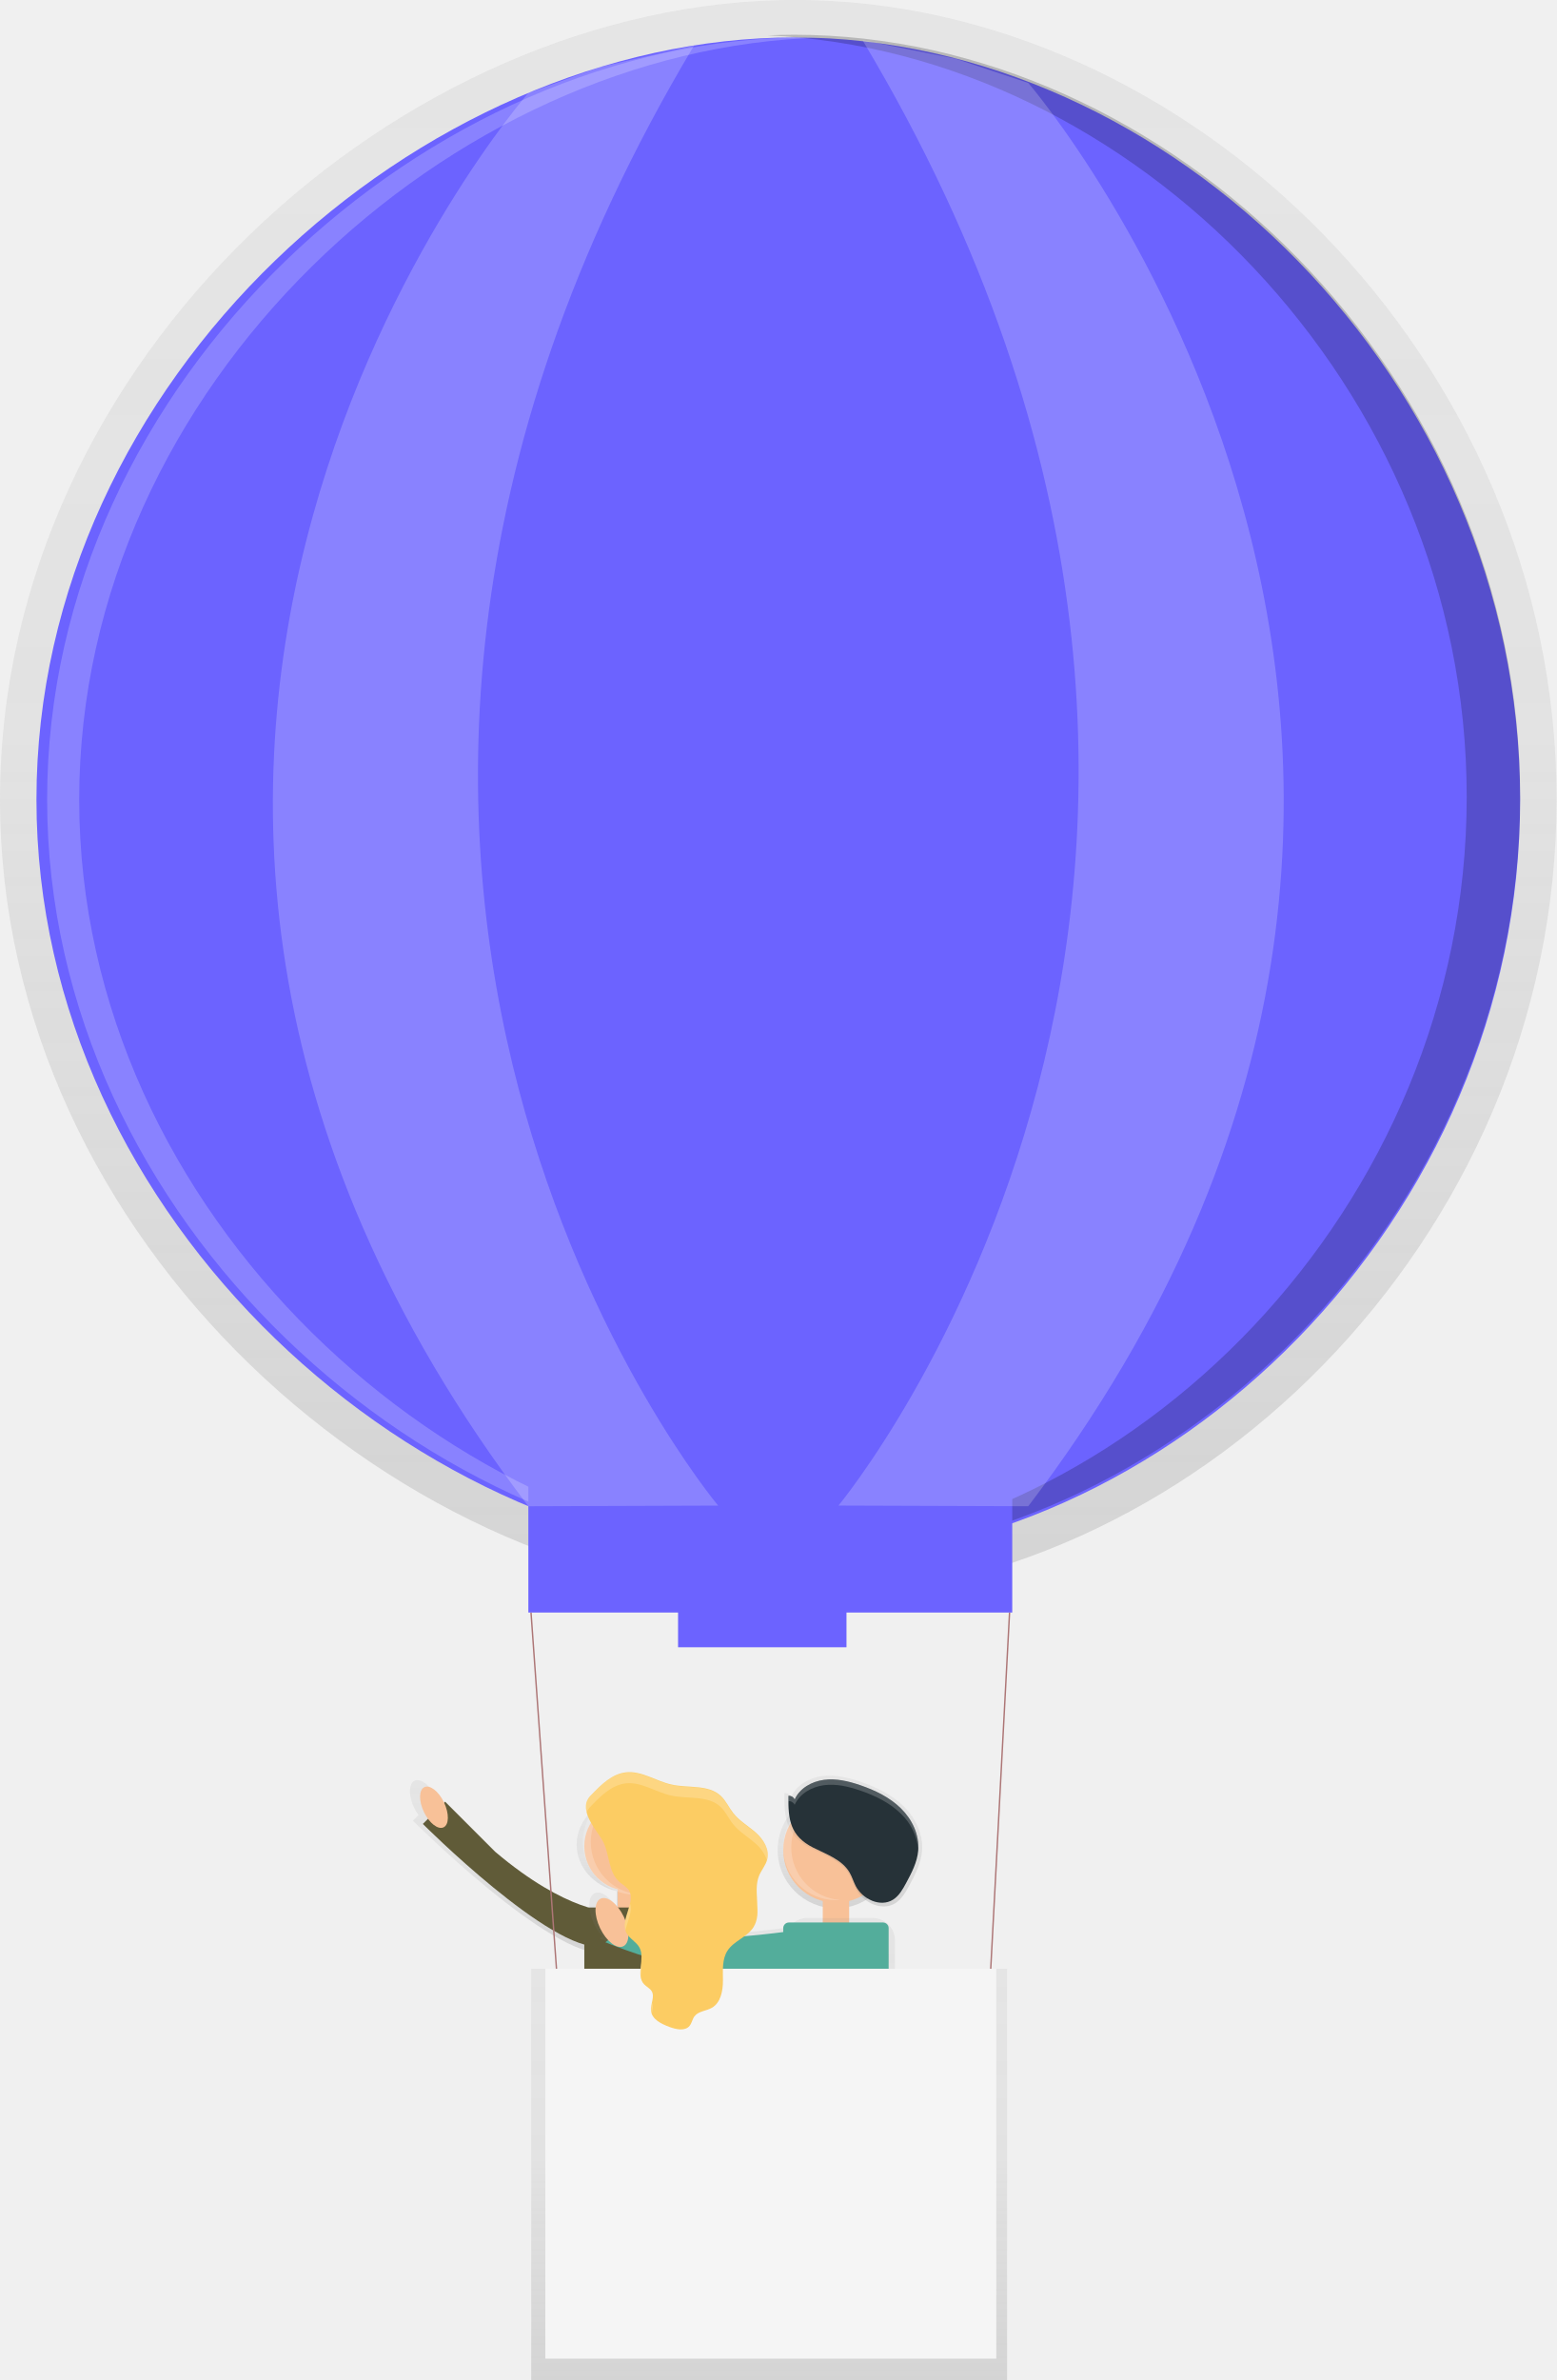
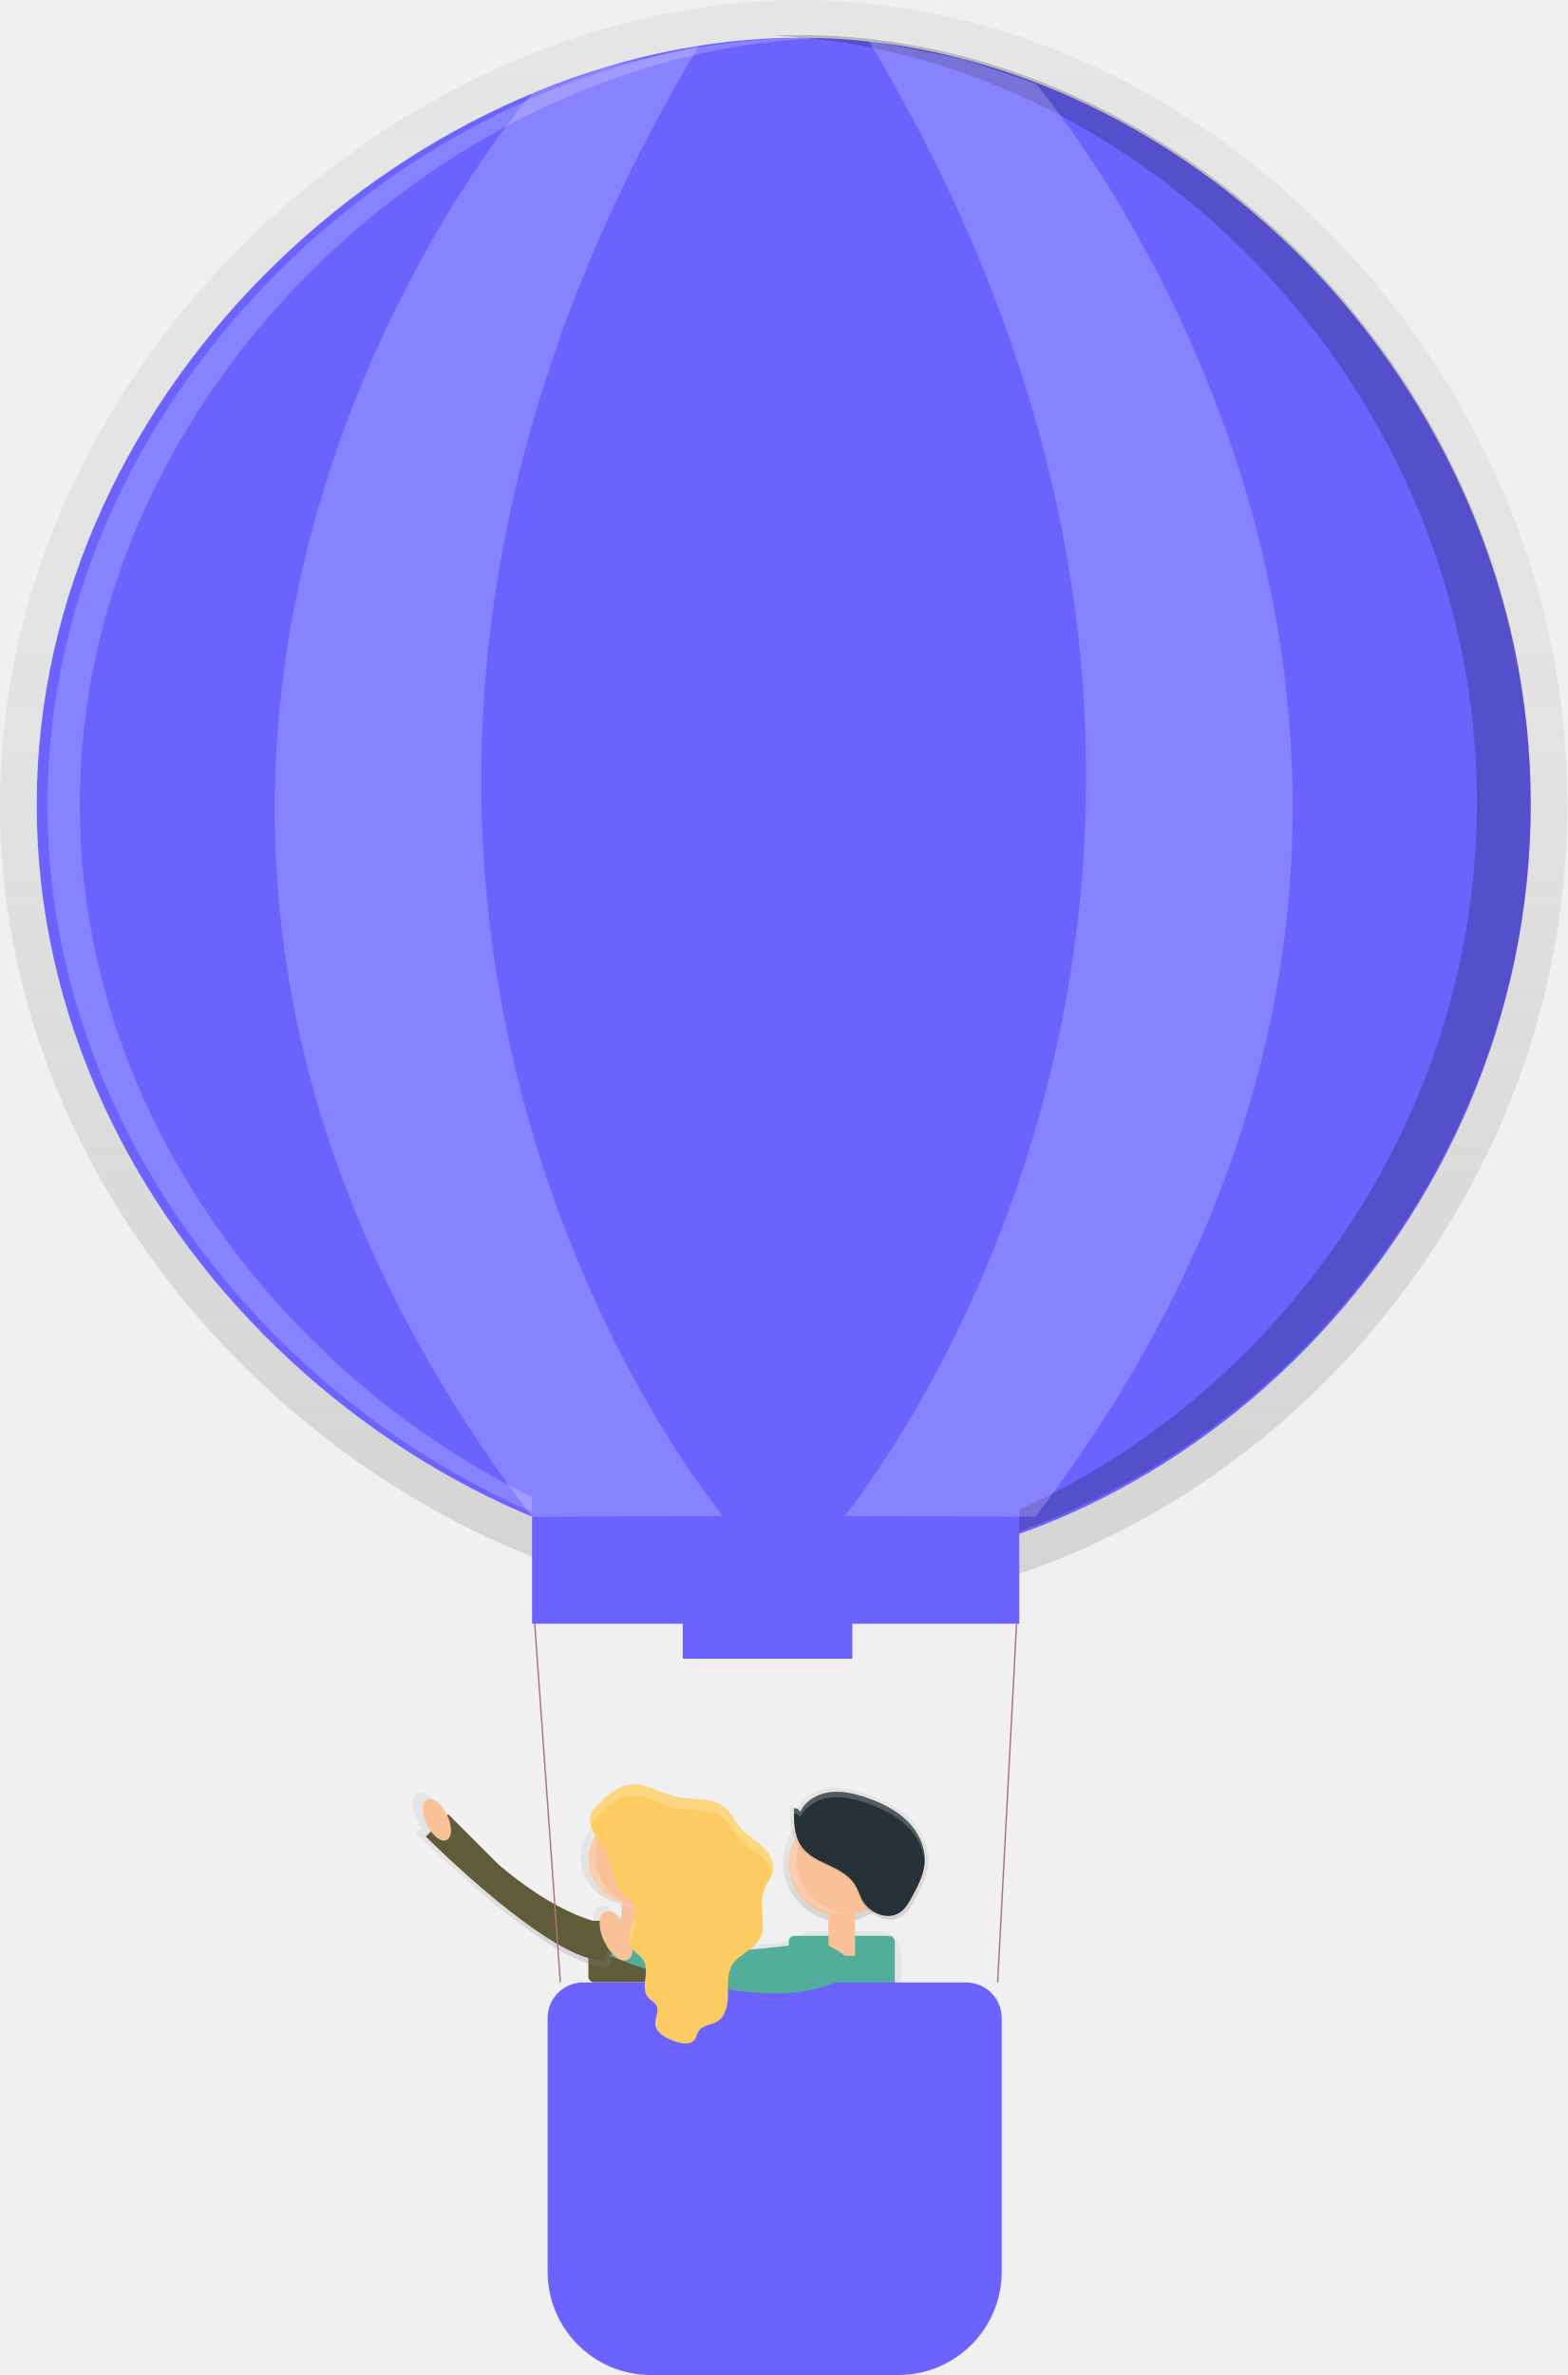
- <svg xmlns="http://www.w3.org/2000/svg" xmlns:xlink="http://www.w3.org/1999/xlink" width="2200.022" height="3362.775" viewBox="0 0 2200.022 3362.775">
+ <svg xmlns="http://www.w3.org/2000/svg" xmlns:xlink="http://www.w3.org/1999/xlink" width="2200.022" height="3332.542" viewBox="0 0 2200.022 3332.542">
  <defs>
    <linearGradient id="linear-gradient" x1="0.5" y1="1" x2="0.5" gradientUnits="objectBoundingBox">
      <stop offset="0" stop-color="gray" stop-opacity="0.251" />
      <stop offset="0.54" stop-color="gray" stop-opacity="0.122" />
      <stop offset="1" stop-color="gray" stop-opacity="0.102" />
    </linearGradient>
-     <linearGradient id="linear-gradient-2" y1="1" y2="-0.001" xlink:href="#linear-gradient" />
-     <linearGradient id="linear-gradient-3" y1="0.999" xlink:href="#linear-gradient" />
-     <linearGradient id="linear-gradient-4" y1="1" xlink:href="#linear-gradient" />
-     <linearGradient id="linear-gradient-5" y1="1" xlink:href="#linear-gradient" />
-     <linearGradient id="linear-gradient-6" y1="1" xlink:href="#linear-gradient" />
+     <linearGradient id="linear-gradient-2" x1="0.5" y1="1" x2="0.5" y2="0" xlink:href="#linear-gradient" />
+     <linearGradient id="linear-gradient-3" x1="0.5" y1="1" x2="0.5" y2="-0.001" xlink:href="#linear-gradient" />
+     <linearGradient id="linear-gradient-4" x1="0.5" y1="0.999" x2="0.5" y2="0" xlink:href="#linear-gradient" />
+     <linearGradient id="linear-gradient-5" x1="0.5" y1="1" x2="0.5" y2="0" xlink:href="#linear-gradient" />
+     <linearGradient id="linear-gradient-6" x1="0.5" y1="1" x2="0.5" y2="0" xlink:href="#linear-gradient" />
  </defs>
-   <g id="Group_66" data-name="Group 66" transform="translate(-1423.39 -1603.901)">
-     <path id="Path_103" data-name="Path 103" d="M2663.7,1164.725c0,623.95-521.23,1129.725-1076.208,1129.725S463.68,1788.675,463.68,1164.725,1032.516,35,1587.494,35,2663.7,540.814,2663.7,1164.725Z" transform="translate(959.71 1568.901)" fill="url(#linear-gradient)" />
-     <path id="Path_104" data-name="Path 104" d="M2573.562,1125.087c0,594.716-496.828,1076.847-1025.846,1076.847S476.58,1719.843,476.58,1125.087,1018.738,48.24,1547.756,48.24,2573.562,530.531,2573.562,1125.087Z" transform="translate(998.33 1608.539)" fill="#6c63ff" />
-     <path id="Path_105" data-name="Path 105" d="M818.885,738.474c0-37.582-33.827-67.895-75.562-67.895s-75.562,30.473-75.562,67.895c0,31.671,23.963,58.23,56.672,65.818V857.53h37.781V804.292C794.8,796.7,818.885,770.185,818.885,738.474Z" transform="translate(1570.684 3471.697)" fill="url(#linear-gradient-2)" />
-     <path id="Path_106" data-name="Path 106" d="M723.39,764.365l-76.521-76.521-1.518,1.518V689c-7.988-16.934-21.567-27.4-30.033-23.364s-8.786,21.087-.679,38.021A64.817,64.817,0,0,0,620.829,714l-7.988,7.988s195.7,195.7,272.137,187.109L899.4,855.743S833.978,857.9,723.39,764.365Z" transform="translate(1394.042 3454.314)" fill="url(#linear-gradient-3)" />
-     <circle id="Ellipse_26" data-name="Ellipse 26" cx="62.942" cy="62.942" r="62.942" transform="translate(2249.228 4149.546)" fill="#f8c198" />
-     <rect id="Rectangle_56" data-name="Rectangle 56" width="31.471" height="62.942" transform="translate(2296.434 4259.734)" fill="#f8c198" />
-     <rect id="Rectangle_57" data-name="Rectangle 57" width="125.884" height="283.28" rx="8" transform="translate(2249.228 4299.073)" fill="#605b38" />
-     <path id="Path_107" data-name="Path 107" d="M878.468,827.639S817.922,829.8,715.6,743.21l-70.81-70.81L613.32,703.871s181,181,251.609,173.131Z" transform="translate(1407.702 3477.146)" fill="#605b38" />
-     <ellipse id="Ellipse_27" data-name="Ellipse 27" cx="15.736" cy="31.471" rx="15.736" ry="31.471" transform="matrix(0.902, -0.431, 0.431, 0.902, 2008.993, 4135.797)" fill="#f8c198" />
-     <circle id="Ellipse_28" data-name="Ellipse 28" cx="82.392" cy="82.392" r="82.392" transform="translate(2522.523 4135.408)" fill="url(#linear-gradient-4)" />
-     <circle id="Ellipse_29" data-name="Ellipse 29" cx="74.484" cy="74.484" r="74.484" transform="translate(2530.43 4143.315)" fill="#f8c198" />
-     <rect id="Rectangle_58" data-name="Rectangle 58" width="37.262" height="74.484" transform="translate(2586.264 4273.673)" fill="#f8c198" />
-     <path id="Path_108" data-name="Path 108" d="M1072.51,740.534H980.254a31.512,31.512,0,0,0-25.72,13.419c-70.091,9.106-214.307,23.164-228.925-13.419l-6.709,5.032a73.716,73.716,0,0,0-4.912-13.379c-9.266-19.33-24.6-31.271-34.267-26.639s-10.024,23.963-.759,43.373a69.1,69.1,0,0,0,11.981,17.653l-3.994,3.075S834.44,831.752,948.9,824V1058.32a31.592,31.592,0,0,0,31.511,31.511h92.256a31.591,31.591,0,0,0,31.511-31.511V772a31.591,31.591,0,0,0-31.671-31.471Z" transform="translate(1584.084 3573.397)" fill="url(#linear-gradient-5)" />
-     <rect id="Rectangle_59" data-name="Rectangle 59" width="148.969" height="335.199" rx="8" transform="translate(2530.39 4320.24)" fill="#53ad9b" />
-     <path id="Path_109" data-name="Path 109" d="M971.214,722.8s-237.431,38.9-256.042-7.668L677.91,743.087s176.925,74.484,288.632,46.568S971.214,722.8,971.214,722.8Z" transform="translate(1601.071 3605.071)" fill="#53ad9b" />
-     <ellipse id="Ellipse_30" data-name="Ellipse 30" cx="18.611" cy="37.262" rx="18.611" ry="37.262" transform="matrix(0.902, -0.431, 0.431, 0.902, 2255.453, 4294.609)" fill="#f8c198" />
-     <path id="Path_110" data-name="Path 110" d="M741.329,687.768a9.425,9.425,0,0,1,9.346,5.471c7.668-16.774,25.8-27.038,43.932-29.394s36.783,2.037,54.236,7.988c22.325,7.628,44.171,18.172,60.985,34.706s27.957,39.938,26,63.382c-1.518,17.293-9.865,33.148-18.092,48.4-5.072,9.465-10.584,19.29-19.649,25-18.931,11.981-45.769-.679-55.913-20.608-3.355-6.59-5.431-13.779-9.146-19.969-11.223-19.33-34.467-27.238-54.476-37.262C743.565,747.715,740.81,723.273,741.329,687.768Z" transform="translate(1790.779 3449.596)" fill="url(#linear-gradient-6)" />
-     <rect id="Rectangle_60" data-name="Rectangle 60" width="672.555" height="581.057" transform="translate(2174.224 4385.619)" fill="url(#linear-gradient)" />
-     <rect id="Rectangle_61" data-name="Rectangle 61" width="637.37" height="550.824" transform="translate(2194.153 4385.619)" fill="#f5f5f5" />
-     <line id="Line_1" data-name="Line 1" y1="503.338" x2="26.599" transform="translate(2823.655 3882.281)" fill="none" stroke="#ad7676" stroke-miterlimit="10" stroke-width="2" />
-     <line id="Line_2" data-name="Line 2" x1="35.984" y1="503.338" transform="translate(2173.904 3882.281)" fill="none" stroke="#ad7676" stroke-miterlimit="10" stroke-width="2" />
-     <path id="Path_111" data-name="Path 111" d="M752.2,744.294a74.445,74.445,0,0,1,68.813-74.085c-1.877,0-3.754-.28-5.671-.28a74.484,74.484,0,1,0,0,148.969,38.308,38.308,0,0,0,5.671-.28A74.444,74.444,0,0,1,752.2,744.294Z" transform="translate(1789.531 3469.751)" fill="#fff" opacity="0.2" />
-     <path id="Path_112" data-name="Path 112" d="M681.193,742.494a74.444,74.444,0,0,1,68.893-74.2c-1.877,0-3.754-.28-5.671-.28a74.484,74.484,0,0,0,0,148.969,38.24,38.24,0,0,0,5.671-.28,74.444,74.444,0,0,1-68.893-74.2Z" transform="translate(1577.181 3464.003)" fill="#fff" opacity="0.2" />
-     <path id="Path_113" data-name="Path 113" d="M719.3,817.91a75.373,75.373,0,0,1,11.262,9.186c13.379,16.654-11.981,42.454-2.476,61.624,4.193,8.467,14.178,12.78,18.651,21.087,8.507,15.776-5.751,38.86,6.59,51.919,3.315,3.475,7.988,5.511,10.584,9.585,4.992,7.988-2,18.611-.879,27.957,1.4,11.981,14.5,18.371,25.8,22.6,9.625,3.594,22.246,6.47,28.8-1.478,3.155-3.994,3.754-9.226,6.709-13.26,5.511-7.548,16.614-7.588,24.722-12.221,12.581-7.189,15.656-23.963,15.656-38.38s-1.437-30.153,6.47-42.334c8.946-13.819,27.517-18.97,36.463-32.789,13.539-21.007-1.4-50.362,8.267-73.406,3.355-7.988,9.505-14.737,11.5-23.124,3.315-13.858-5.551-27.957-15.975-37.262S888,731,879.171,719.662c-6.19-7.988-10.224-17.373-17.533-24.2-17.732-16.534-45.929-10.623-69.612-15.975-21.926-4.753-42.135-19.769-64.46-17.253-19.53,2.2-34.786,17.213-48.4,31.391a25.123,25.123,0,0,0-7.588,11.662c-3.994,19.29,14.737,39.139,22.964,53.277C705.041,777.492,701.806,803.252,719.3,817.91Z" transform="translate(1580.45 3445.859)" fill="#fccc63" />
-     <g id="Group_13" data-name="Group 13" transform="translate(2251.284 4108.327)" opacity="0.2">
+   <g id="Group_104" data-name="Group 104" transform="translate(-8913.39 5834.099)">
+     <path id="Path_108" data-name="Path 108" d="M1072.51,740.534H980.254a31.512,31.512,0,0,0-25.72,13.419c-70.091,9.106-214.307,23.164-228.925-13.419l-6.709,5.032a73.716,73.716,0,0,0-4.912-13.379c-9.266-19.33-24.6-31.271-34.267-26.639s-10.024,23.963-.759,43.373a69.1,69.1,0,0,0,11.981,17.653l-3.994,3.075S834.44,831.752,948.9,824V1058.32a31.592,31.592,0,0,0,31.511,31.511h92.256a31.591,31.591,0,0,0,31.511-31.511V772a31.591,31.591,0,0,0-31.671-31.471Z" transform="translate(9074.084 -3864.603)" fill="url(#linear-gradient)" />
+     <rect id="Rectangle_59" data-name="Rectangle 59" width="148.969" height="81.199" rx="8" transform="translate(10020.391 -3117.76)" fill="#53ad9b" />
+     <rect id="Rectangle_57" data-name="Rectangle 57" width="125.884" height="86.28" rx="8" transform="translate(9739.228 -3138.927)" fill="#605b38" />
+     <path id="Rectangle_166" data-name="Rectangle 166" d="M50,0H587.37a50,50,0,0,1,50,50V405.824a145,145,0,0,1-145,145H145a145,145,0,0,1-145-145V50A50,50,0,0,1,50,0Z" transform="translate(9682 -3052.381)" fill="#6c63ff" />
+     <path id="Path_103" data-name="Path 103" d="M2663.7,1164.725c0,623.95-521.23,1129.725-1076.208,1129.725S463.68,1788.675,463.68,1164.725,1032.516,35,1587.494,35,2663.7,540.814,2663.7,1164.725Z" transform="translate(8449.71 -5869.099)" fill="url(#linear-gradient-2)" />
+     <path id="Path_104" data-name="Path 104" d="M2573.562,1125.087c0,594.716-496.828,1076.847-1025.846,1076.847S476.58,1719.843,476.58,1125.087,1018.738,48.24,1547.756,48.24,2573.562,530.531,2573.562,1125.087Z" transform="translate(8488.33 -5829.461)" fill="#6c63ff" />
+     <path id="Path_105" data-name="Path 105" d="M818.885,738.474c0-37.582-33.827-67.895-75.562-67.895s-75.562,30.473-75.562,67.895c0,31.671,23.963,58.23,56.672,65.818V857.53h37.781V804.292C794.8,796.7,818.885,770.185,818.885,738.474Z" transform="translate(9060.685 -3966.303)" fill="url(#linear-gradient-3)" />
+     <path id="Path_106" data-name="Path 106" d="M723.39,764.365l-76.521-76.521-1.518,1.518V689c-7.988-16.934-21.567-27.4-30.033-23.364s-8.786,21.087-.679,38.021A64.817,64.817,0,0,0,620.829,714l-7.988,7.988s195.7,195.7,272.137,187.109L899.4,855.743S833.978,857.9,723.39,764.365Z" transform="translate(8884.042 -3983.686)" fill="url(#linear-gradient-4)" />
+     <circle id="Ellipse_26" data-name="Ellipse 26" cx="62.942" cy="62.942" r="62.942" transform="translate(9739.228 -3288.454)" fill="#f8c198" />
+     <rect id="Rectangle_56" data-name="Rectangle 56" width="31.471" height="62.942" transform="translate(9786.434 -3178.266)" fill="#f8c198" />
+     <path id="Path_107" data-name="Path 107" d="M878.468,827.639S817.922,829.8,715.6,743.21l-70.81-70.81L613.32,703.871s181,181,251.609,173.131Z" transform="translate(8897.702 -3960.854)" fill="#605b38" />
+     <ellipse id="Ellipse_27" data-name="Ellipse 27" cx="15.736" cy="31.471" rx="15.736" ry="31.471" transform="matrix(0.902, -0.431, 0.431, 0.902, 9498.993, -3302.203)" fill="#f8c198" />
+     <circle id="Ellipse_28" data-name="Ellipse 28" cx="82.392" cy="82.392" r="82.392" transform="translate(10012.523 -3302.592)" fill="url(#linear-gradient-5)" />
+     <circle id="Ellipse_29" data-name="Ellipse 29" cx="74.484" cy="74.484" r="74.484" transform="translate(10020.431 -3294.685)" fill="#f8c198" />
+     <rect id="Rectangle_58" data-name="Rectangle 58" width="37.262" height="74.484" transform="translate(10076.264 -3164.327)" fill="#f8c198" />
+     <path id="Path_109" data-name="Path 109" d="M971.214,722.8s-237.431,38.9-256.042-7.668L677.91,743.087s176.925,74.484,288.632,46.568S971.214,722.8,971.214,722.8Z" transform="translate(9091.071 -3832.929)" fill="#53ad9b" />
+     <ellipse id="Ellipse_30" data-name="Ellipse 30" cx="18.611" cy="37.262" rx="18.611" ry="37.262" transform="matrix(0.902, -0.431, 0.431, 0.902, 9745.453, -3143.391)" fill="#f8c198" />
+     <path id="Path_110" data-name="Path 110" d="M741.329,687.768a9.425,9.425,0,0,1,9.346,5.471c7.668-16.774,25.8-27.038,43.932-29.394s36.783,2.037,54.236,7.988c22.325,7.628,44.171,18.172,60.985,34.706s27.957,39.938,26,63.382c-1.518,17.293-9.865,33.148-18.092,48.4-5.072,9.465-10.584,19.29-19.649,25-18.931,11.981-45.769-.679-55.913-20.608-3.355-6.59-5.431-13.779-9.146-19.969-11.223-19.33-34.467-27.238-54.476-37.262C743.565,747.715,740.81,723.273,741.329,687.768Z" transform="translate(9280.779 -3988.404)" fill="url(#linear-gradient-6)" />
+     <line id="Line_1" data-name="Line 1" y1="503.338" x2="26.599" transform="translate(10313.654 -3555.719)" fill="none" stroke="#ad7676" stroke-miterlimit="10" stroke-width="2" />
+     <line id="Line_2" data-name="Line 2" x1="35.984" y1="503.338" transform="translate(9663.904 -3555.719)" fill="none" stroke="#ad7676" stroke-miterlimit="10" stroke-width="2" />
+     <path id="Path_111" data-name="Path 111" d="M752.2,744.294a74.445,74.445,0,0,1,68.813-74.085c-1.877,0-3.754-.28-5.671-.28a74.484,74.484,0,1,0,0,148.969,38.308,38.308,0,0,0,5.671-.28A74.444,74.444,0,0,1,752.2,744.294Z" transform="translate(9279.53 -3968.249)" fill="#fff" opacity="0.2" />
+     <path id="Path_112" data-name="Path 112" d="M681.193,742.494a74.444,74.444,0,0,1,68.893-74.2c-1.877,0-3.754-.28-5.671-.28a74.484,74.484,0,0,0,0,148.969,38.24,38.24,0,0,0,5.671-.28,74.444,74.444,0,0,1-68.893-74.2Z" transform="translate(9067.181 -3973.997)" fill="#fff" opacity="0.2" />
+     <path id="Path_113" data-name="Path 113" d="M719.3,817.91a75.373,75.373,0,0,1,11.262,9.186c13.379,16.654-11.981,42.454-2.476,61.624,4.193,8.467,14.178,12.78,18.651,21.087,8.507,15.776-5.751,38.86,6.59,51.919,3.315,3.475,7.988,5.511,10.584,9.585,4.992,7.988-2,18.611-.879,27.957,1.4,11.981,14.5,18.371,25.8,22.6,9.625,3.594,22.246,6.47,28.8-1.478,3.155-3.994,3.754-9.226,6.709-13.26,5.511-7.548,16.614-7.588,24.722-12.221,12.581-7.189,15.656-23.963,15.656-38.38s-1.437-30.153,6.47-42.334c8.946-13.819,27.517-18.97,36.463-32.789,13.539-21.007-1.4-50.362,8.267-73.406,3.355-7.988,9.505-14.737,11.5-23.124,3.315-13.858-5.551-27.957-15.975-37.262S888,731,879.171,719.662c-6.19-7.988-10.224-17.373-17.533-24.2-17.732-16.534-45.929-10.623-69.612-15.975-21.926-4.753-42.135-19.769-64.46-17.253-19.53,2.2-34.786,17.213-48.4,31.391a25.123,25.123,0,0,0-7.588,11.662c-3.994,19.29,14.737,39.139,22.964,53.277C705.041,777.492,701.806,803.252,719.3,817.91Z" transform="translate(9070.45 -3992.141)" fill="#fccc63" />
+     <g id="Group_13" data-name="Group 13" transform="translate(9741.284 -3329.673)" opacity="0.2">
      <path id="Path_114" data-name="Path 114" d="M679.063,708.849c13.619-14.178,28.875-29.195,48.4-31.391,22.285-2.516,42.534,12.5,64.46,17.253,23.683,5.152,51.919-.759,69.612,15.975,7.309,6.829,11.343,16.375,17.533,24.2,8.826,11.143,21.686,18.292,32.27,27.957a51.521,51.521,0,0,1,15.775,23.484,5.531,5.531,0,0,1,.4-1.318c3.315-13.858-5.552-27.957-16.175-37.262s-23.444-16.614-32.27-27.957c-6.19-7.988-10.224-17.373-17.533-24.2-17.732-16.534-45.928-10.623-69.612-15.975-21.926-4.753-42.134-19.77-64.46-17.253-19.53,2.2-34.786,17.213-48.4,31.391a25.117,25.117,0,0,0-7.588,11.662,30.269,30.269,0,0,0,.519,13.259A29.349,29.349,0,0,1,679.063,708.849Z" transform="translate(-670.975 -662.079)" fill="#fff" />
      <path id="Path_115" data-name="Path 115" d="M695.453,743.43a37.107,37.107,0,0,0-1.358,11.981,17.253,17.253,0,0,0,1.078,4.314C696.451,754.054,697.849,748.342,695.453,743.43Z" transform="translate(-601.898 -418.532)" fill="#fff" />
      <path id="Path_116" data-name="Path 116" d="M691.28,729.59a73.024,73.024,0,0,0-.479,19.969,74.815,74.815,0,0,0,.479-19.969Z" transform="translate(-613.021 -459.966)" fill="#fff" />
      <path id="Path_117" data-name="Path 117" d="M732.336,731.88a185.744,185.744,0,0,0-.679-26.04,184.676,184.676,0,0,0,.679,26.04Z" transform="translate(-489.852 -531.069)" fill="#fff" />
      <path id="Path_118" data-name="Path 118" d="M719.48,741.64v-6.43C719.52,737.367,719.48,739.523,719.48,741.64Z" transform="translate(-525.761 -443.141)" fill="#fff" />
      <path id="Path_119" data-name="Path 119" d="M692.329,708.42c-2.875,12.581-10.184,26.4-6.59,38.141C688.535,733.421,696.2,719.563,692.329,708.42Z" transform="translate(-629.686 -523.345)" fill="#fff" />
    </g>
-     <path id="Path_120" data-name="Path 120" d="M742.741,687.7a8.866,8.866,0,0,1,8.786,5.152c7.229-15.975,24.282-25.48,41.536-27.717s34.666,1.917,51.121,7.548c21.047,7.189,41.615,17.133,57.471,32.709s26.439,37.582,24.482,59.907c-1.438,16.295-9.306,31.231-17.053,45.609-4.793,8.906-9.985,18.172-18.531,23.563-17.852,11.222-43.133-.639-52.758-19.41-3.155-6.19-5.112-12.98-8.626-18.97-10.583-18.212-32.51-25.64-51.32-35.105C744.817,744.249,742.222,721.205,742.741,687.7Z" transform="translate(1794.998 3453.542)" fill="#263238" />
-     <path id="Path_121" data-name="Path 121" d="M742.722,695.256a8.866,8.866,0,0,1,8.786,5.152c7.229-15.976,24.283-25.481,41.536-27.717s34.666,1.917,51.121,7.548c21.047,7.189,41.615,17.133,57.471,32.709A79.876,79.876,0,0,1,926.2,763.509c1.318-21.606-9.106-42.893-24.562-58.11s-36.423-25.521-57.471-32.709c-16.455-5.631-33.907-9.785-51.121-7.548s-34.307,11.981-41.536,27.717a8.866,8.866,0,0,0-8.786-5.152v9.425A14.766,14.766,0,0,1,742.722,695.256Z" transform="translate(1795.017 3453.571)" fill="#fff" opacity="0.2" />
-     <rect id="Rectangle_62" data-name="Rectangle 62" width="238.03" height="83.111" transform="translate(2381.741 3848.254)" fill="#6c63ff" />
-     <g id="Group_14" data-name="Group 14" transform="translate(2508.265 1653.024)" opacity="0.2">
+     <path id="Path_120" data-name="Path 120" d="M742.741,687.7a8.866,8.866,0,0,1,8.786,5.152c7.229-15.975,24.282-25.48,41.536-27.717s34.666,1.917,51.121,7.548c21.047,7.189,41.615,17.133,57.471,32.709s26.439,37.582,24.482,59.907c-1.438,16.295-9.306,31.231-17.053,45.609-4.793,8.906-9.985,18.172-18.531,23.563-17.852,11.222-43.133-.639-52.758-19.41-3.155-6.19-5.112-12.98-8.626-18.97-10.583-18.212-32.51-25.64-51.32-35.105C744.817,744.249,742.222,721.205,742.741,687.7Z" transform="translate(9284.998 -3984.458)" fill="#263238" />
+     <path id="Path_121" data-name="Path 121" d="M742.722,695.256a8.866,8.866,0,0,1,8.786,5.152c7.229-15.976,24.283-25.481,41.536-27.717s34.666,1.917,51.121,7.548c21.047,7.189,41.615,17.133,57.471,32.709A79.876,79.876,0,0,1,926.2,763.509c1.318-21.606-9.106-42.893-24.562-58.11s-36.423-25.521-57.471-32.709c-16.455-5.631-33.907-9.785-51.121-7.548s-34.307,11.981-41.536,27.717a8.866,8.866,0,0,0-8.786-5.152v9.425A14.766,14.766,0,0,1,742.722,695.256Z" transform="translate(9285.017 -3984.429)" fill="#fff" opacity="0.2" />
+     <rect id="Rectangle_62" data-name="Rectangle 62" width="238.03" height="83.111" transform="translate(9871.741 -3589.746)" fill="#6c63ff" />
+     <g id="Group_14" data-name="Group 14" transform="translate(9998.265 -5784.976)" opacity="0.2">
      <path id="Path_122" data-name="Path 122" d="M773.141,47.3c-12.62,0-25.2.359-37.821.919,514.64,22.206,988.1,495.231,988.1,1075.928s-473.5,1053.723-988.1,1075.928c12.62.559,25.241.919,37.821.919,528.978,0,1025.846-482.131,1025.846-1076.847S1302.119,47.3,773.141,47.3Z" transform="translate(-735.32 -47.3)" />
    </g>
-     <g id="Group_15" data-name="Group 15" transform="translate(1490.007 1656.779)" opacity="0.2">
+     <g id="Group_15" data-name="Group 15" transform="translate(8980.007 -5781.222)" opacity="0.2">
      <path id="Path_123" data-name="Path 123" d="M525.69,1125.087c0-586.209,526.782-1063.029,1048.491-1076.528-7.548,0-15.1-.32-22.645-.32C1022.558,48.24,480.36,530.531,480.36,1125.087s542.2,1076.847,1071.176,1076.847c7.548,0,15.1,0,22.645-.32C1052.511,2187.956,525.69,1711.336,525.69,1125.087Z" transform="translate(-480.36 -48.24)" fill="#fff" />
    </g>
-     <rect id="Rectangle_63" data-name="Rectangle 63" width="683.898" height="222.934" transform="translate(2170.15 3659.347)" fill="#6c63ff" />
-     <path id="Path_124" data-name="Path 124" d="M921.289,118.116s-812.338,928.517,0,1996.9l268.263-.918S448.983,1231.466,1155.565,51.1L1023.331,81.253Z" transform="translate(1248.821 1617.101)" fill="#fff" opacity="0.2" />
-     <path id="Path_125" data-name="Path 125" d="M1028.663,109.626s812.338,942.536,0,2011.036l-268.263-.919S1500.969,1229.606,794.387,49.2L926.542,75.6Z" transform="translate(1848.03 1611.413)" fill="#fff" opacity="0.2" />
+     <rect id="Rectangle_63" data-name="Rectangle 63" width="683.898" height="222.934" transform="translate(9660.15 -3778.653)" fill="#6c63ff" />
+     <path id="Path_124" data-name="Path 124" d="M921.289,118.116s-812.338,928.517,0,1996.9l268.263-.918S448.983,1231.466,1155.565,51.1L1023.331,81.253Z" transform="translate(8738.821 -5820.899)" fill="#fff" opacity="0.2" />
+     <path id="Path_125" data-name="Path 125" d="M1028.663,109.626s812.338,942.536,0,2011.036l-268.263-.919S1500.969,1229.606,794.387,49.2L926.542,75.6Z" transform="translate(9338.029 -5826.587)" fill="#fff" opacity="0.2" />
  </g>
</svg>
